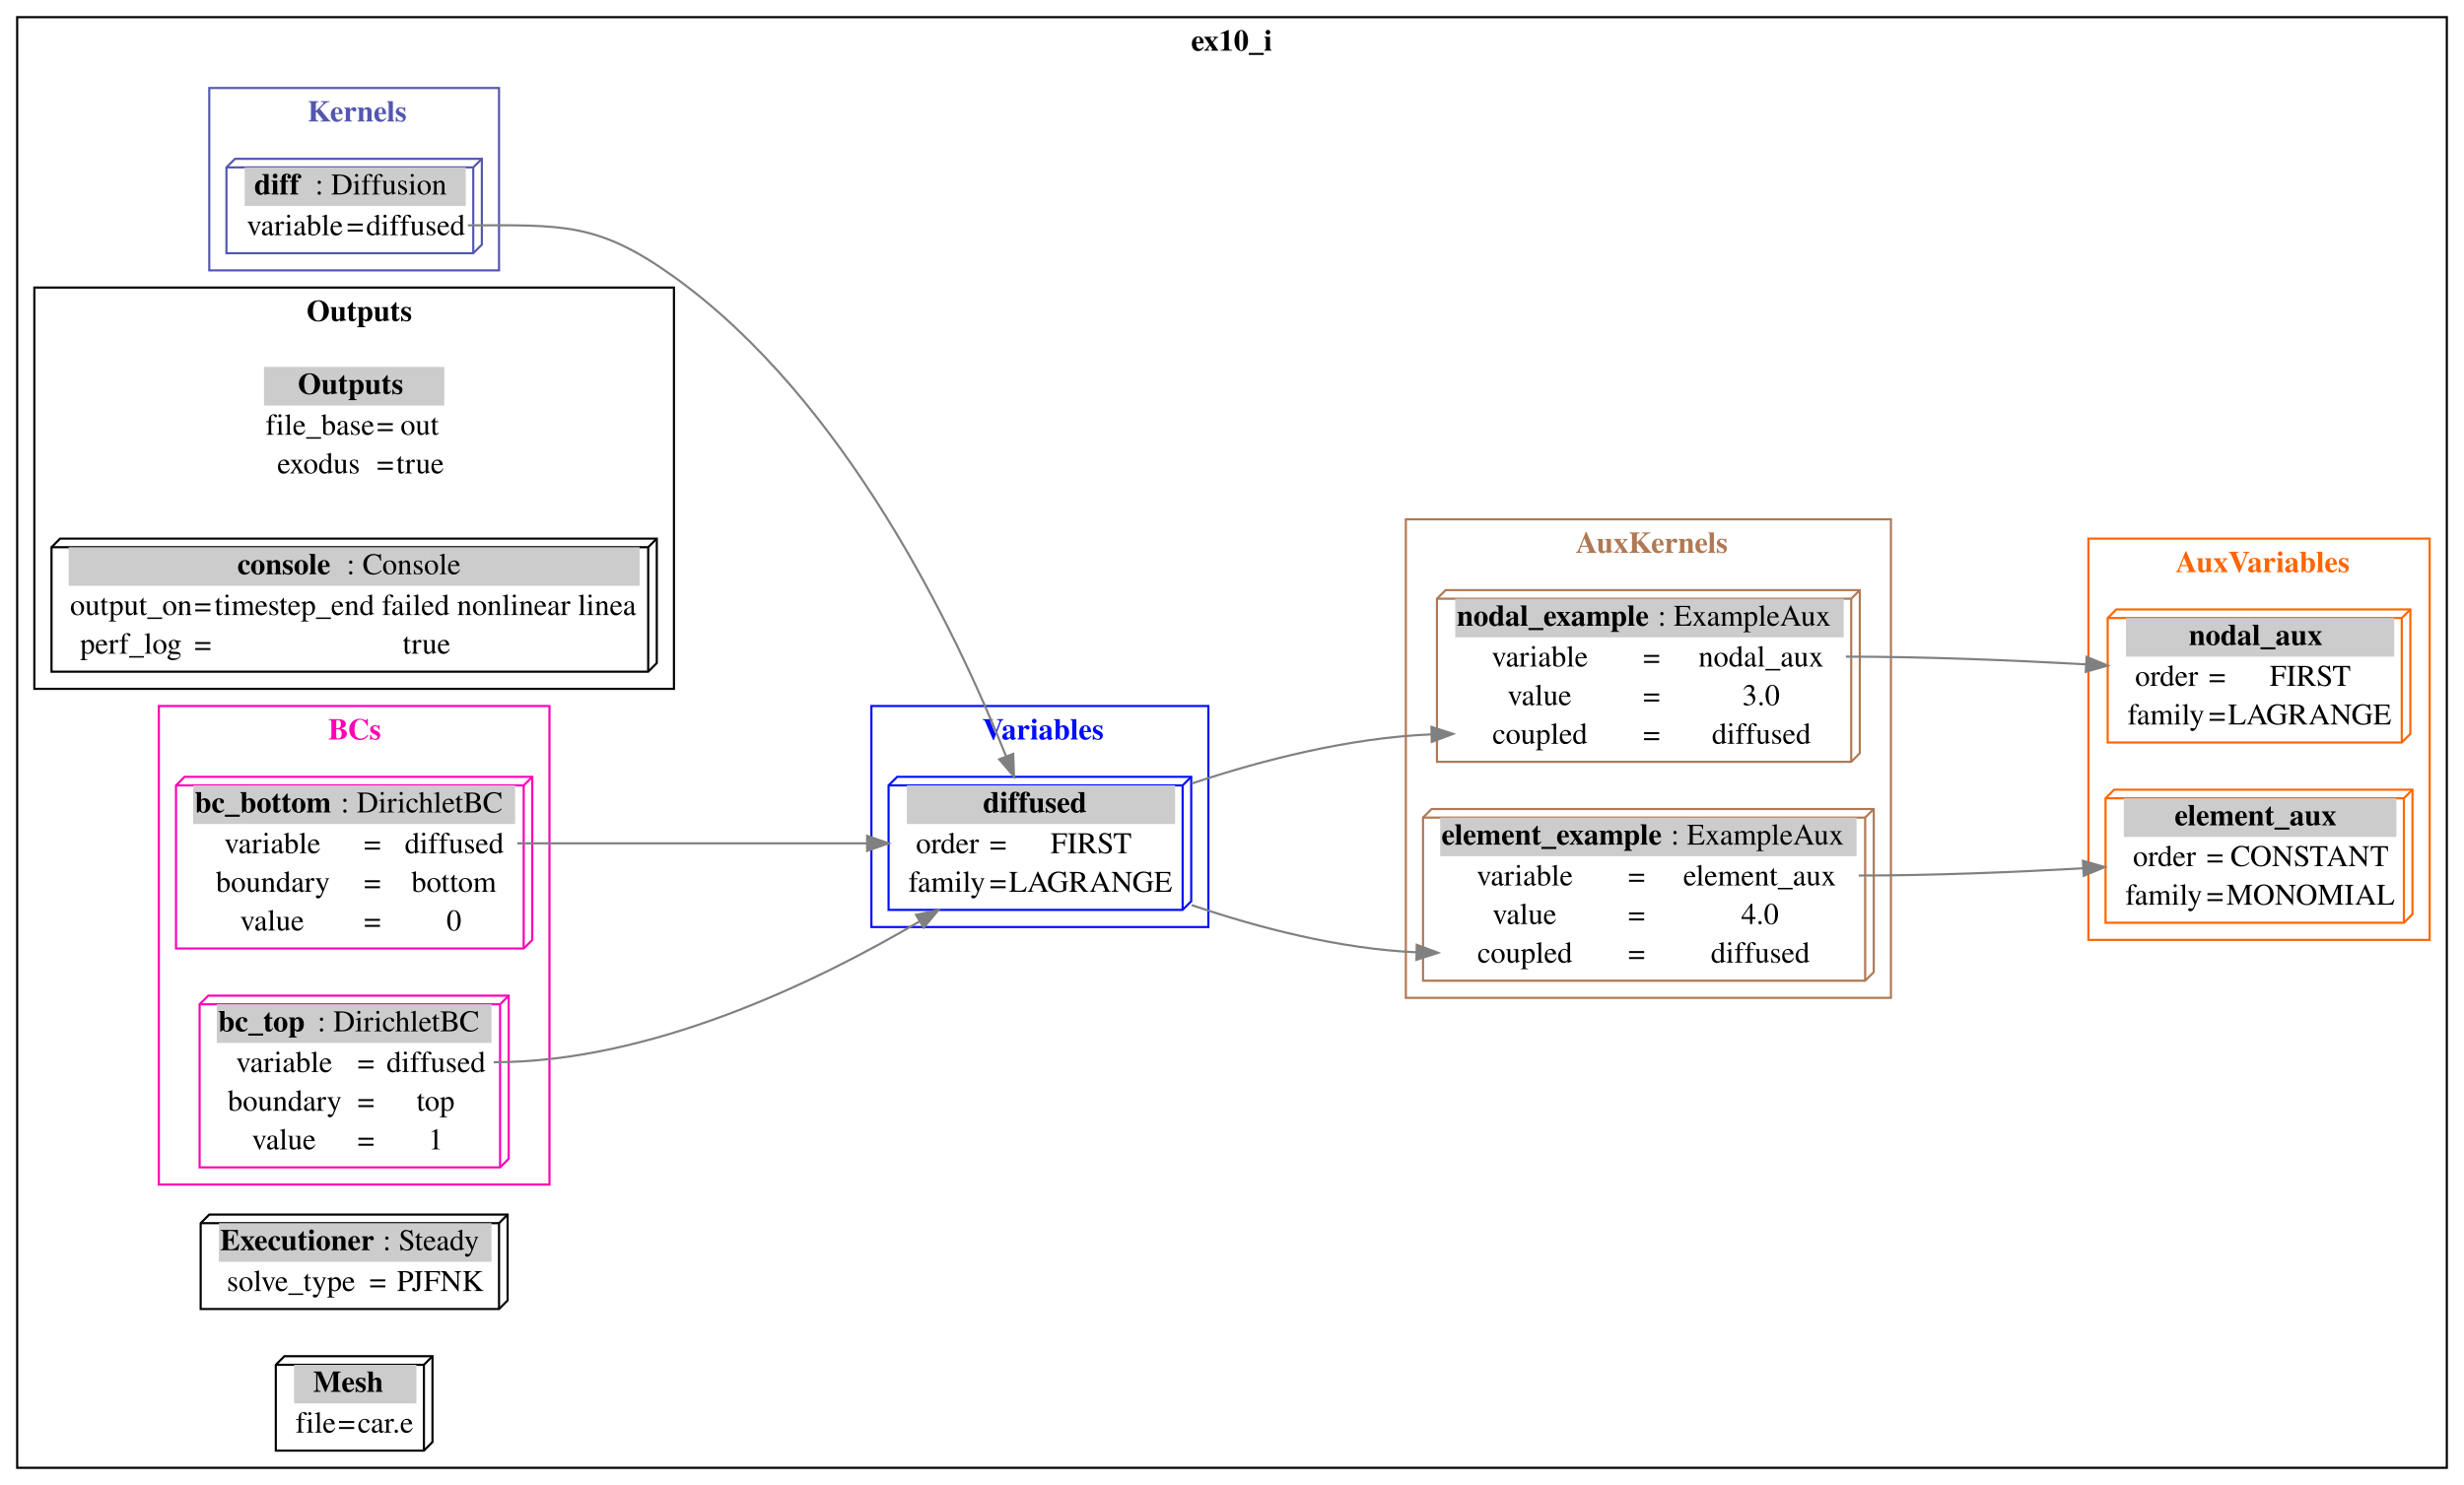
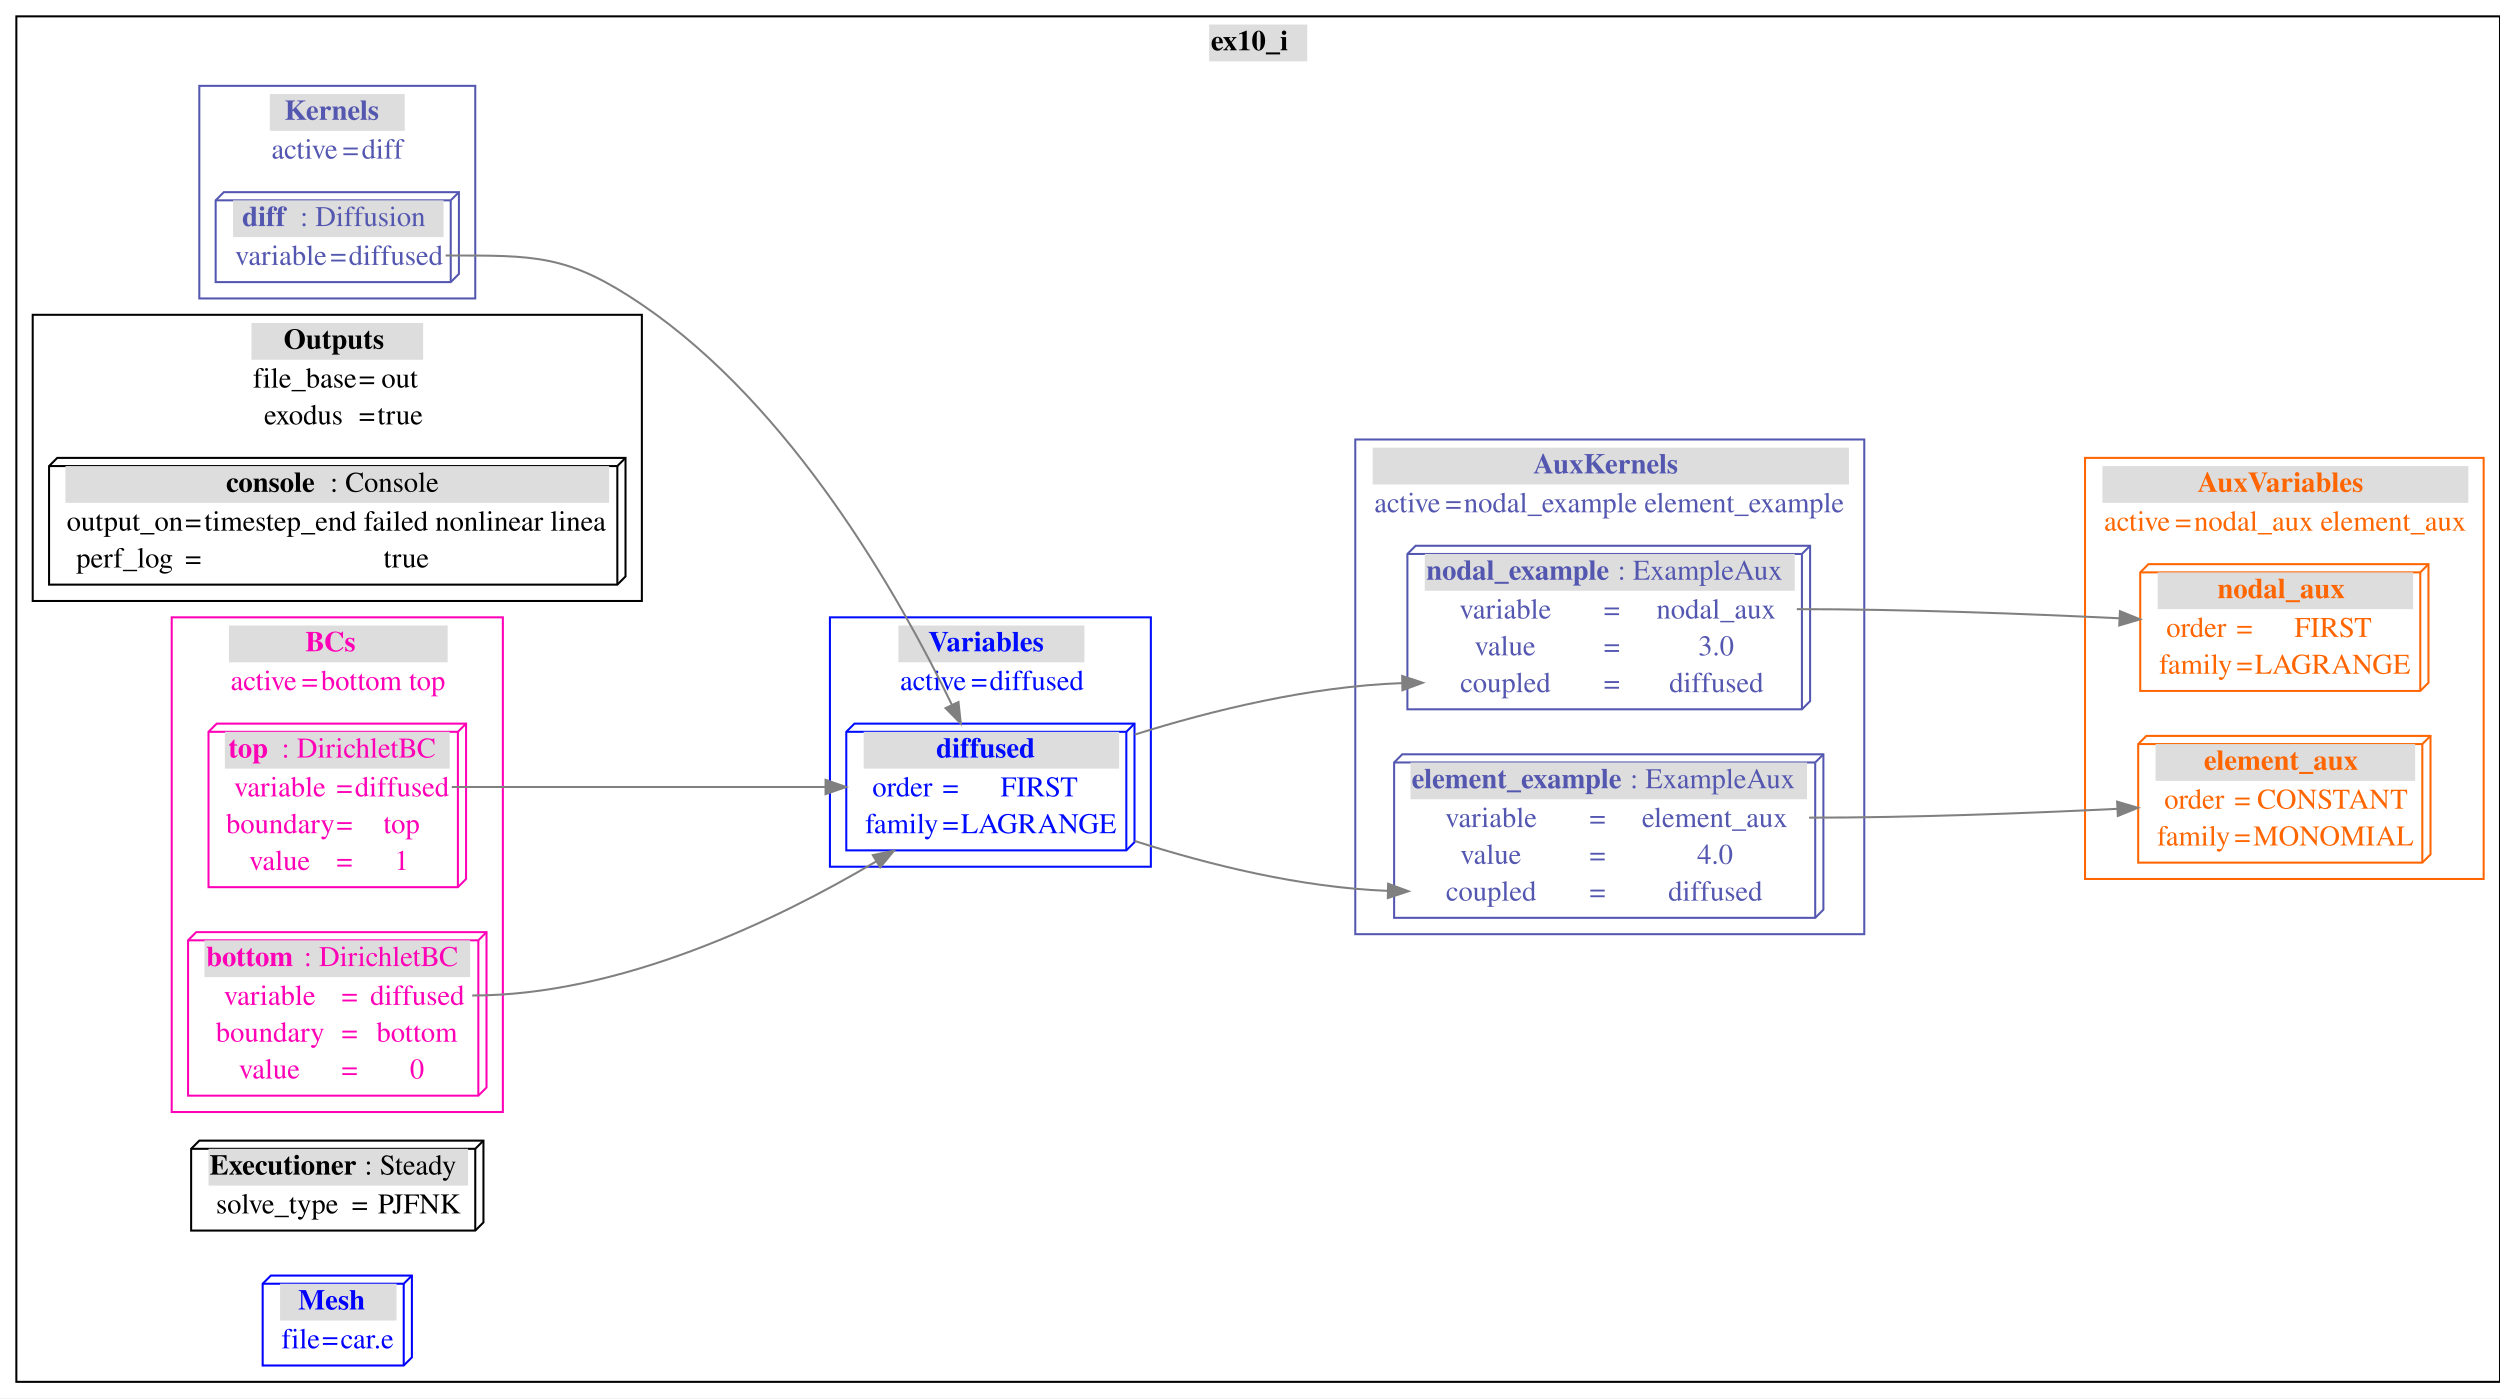
- <svg xmlns="http://www.w3.org/2000/svg" width="1148pt" height="692pt" viewBox="0.00 0.00 1148.00 692.00">
-   <g id="graph0" class="graph" transform="scale(1 1) rotate(0) translate(0 692)">
-     <polygon fill="white" stroke="none" points="0,-0 0,-692 1148,-692 1148,-0 0,-0" />
+ <svg xmlns="http://www.w3.org/2000/svg" width="1223pt" height="684pt" viewBox="0.00 0.00 1223.00 684.00">
+   <g id="graph0" class="graph" transform="scale(1 1) rotate(0) translate(0 684)">
+     <polygon fill="white" stroke="none" points="0,-0 0,-684 1223,-684 1223,-0 0,-0" />
    <g id="clust1" class="cluster">
-       <polygon fill="none" stroke="black" points="8,-8 8,-684 1140,-684 1140,-8 8,-8" />
-       <text text-anchor="start" x="554.947" y="-668.4" font-family="Times,serif" font-weight="bold" font-size="14.00">ex10_i</text>
+       <polygon fill="none" stroke="black" points="8,-8 8,-676 1223,-676 1223,-8 8,-8" />
+       <polygon fill="#dddddd" stroke="none" points="591.5,-654 591.5,-672 639.5,-672 639.5,-654 591.5,-654" />
+       <text text-anchor="start" x="592.367" y="-659.4" font-family="Times,serif" font-weight="bold" font-size="14.00">ex10_i </text>
    </g>
    <g id="clust2" class="cluster">
-       <polygon fill="none" stroke="#5457b0" points="97.5,-566 97.5,-651 232.5,-651 232.5,-566 97.5,-566" />
-       <text text-anchor="start" x="143.234" y="-635.4" font-family="Times,serif" font-weight="bold" font-size="14.00" fill="#5457b0">Kernels</text>
+       <polygon fill="none" stroke="#5457b0" points="97.5,-538 97.5,-642 232.5,-642 232.5,-538 97.5,-538" />
+       <polygon fill="#dddddd" stroke="none" points="132,-620 132,-638 198,-638 198,-620 132,-620" />
+       <text text-anchor="start" x="139.154" y="-625.4" font-family="Times,serif" font-weight="bold" font-size="14.00" fill="#5457b0">Kernels </text>
+       <text text-anchor="start" x="132.787" y="-606.4" font-family="Times,serif" font-size="14.00" fill="#5457b0">active</text>
+       <text text-anchor="start" x="167.553" y="-606.4" font-family="Times,serif" font-size="14.00" fill="#5457b0">=</text>
+       <text text-anchor="start" x="176.894" y="-606.4" font-family="Times,serif" font-size="14.00" fill="#5457b0">diff</text>
    </g>
    <g id="clust3" class="cluster">
-       <polygon fill="none" stroke="black" points="16,-371 16,-558 314,-558 314,-371 16,-371" />
-       <text text-anchor="start" x="142.834" y="-542.4" font-family="Times,serif" font-weight="bold" font-size="14.00">Outputs</text>
+       <polygon fill="none" stroke="black" points="16,-390 16,-530 314,-530 314,-390 16,-390" />
+       <polygon fill="#dddddd" stroke="none" points="123,-508 123,-526 207,-526 207,-508 123,-508" />
+       <text text-anchor="start" x="138.754" y="-513.4" font-family="Times,serif" font-weight="bold" font-size="14.00">Outputs </text>
+       <text text-anchor="start" x="123.735" y="-494.4" font-family="Times,serif" font-size="14.00">file_base</text>
+       <text text-anchor="start" x="175.553" y="-494.4" font-family="Times,serif" font-size="14.00">=</text>
+       <text text-anchor="start" x="186.555" y="-494.4" font-family="Times,serif" font-size="14.00">out</text>
+       <text text-anchor="start" x="129.17" y="-476.4" font-family="Times,serif" font-size="14.00">exodus</text>
+       <text text-anchor="start" x="175.553" y="-476.4" font-family="Times,serif" font-size="14.00">=</text>
+       <text text-anchor="start" x="184.617" y="-476.4" font-family="Times,serif" font-size="14.00">true</text>
    </g>
    <g id="clust4" class="cluster">
-       <polygon fill="none" stroke="#000cff" points="406,-260 406,-363 563,-363 563,-260 406,-260" />
-       <text text-anchor="start" x="457.682" y="-347.4" font-family="Times,serif" font-weight="bold" font-size="14.00" fill="#000cff">Variables</text>
+       <polygon fill="none" stroke="#000cff" points="406,-260 406,-382 563,-382 563,-260 406,-260" />
+       <polygon fill="#dddddd" stroke="none" points="439.5,-360 439.5,-378 530.5,-378 530.5,-360 439.5,-360" />
+       <text text-anchor="start" x="454.101" y="-365.4" font-family="Times,serif" font-weight="bold" font-size="14.00" fill="#000cff">Variables </text>
+       <text text-anchor="start" x="440.288" y="-346.4" font-family="Times,serif" font-size="14.00" fill="#000cff">active</text>
+       <text text-anchor="start" x="475.053" y="-346.4" font-family="Times,serif" font-size="14.00" fill="#000cff">=</text>
+       <text text-anchor="start" x="484.065" y="-346.4" font-family="Times,serif" font-size="14.00" fill="#000cff">diffused</text>
    </g>
    <g id="clust5" class="cluster">
-       <polygon fill="none" stroke="#b07854" points="655,-227 655,-450 881,-450 881,-227 655,-227" />
-       <text text-anchor="start" x="734.181" y="-434.4" font-family="Times,serif" font-weight="bold" font-size="14.00" fill="#b07854">AuxKernels</text>
+       <polygon fill="none" stroke="#5457b0" points="663,-227 663,-469 912,-469 912,-227 663,-227" />
+       <polygon fill="#dddddd" stroke="none" points="671.5,-447 671.5,-465 904.5,-465 904.5,-447 671.5,-447" />
+       <text text-anchor="start" x="750.101" y="-452.4" font-family="Times,serif" font-weight="bold" font-size="14.00" fill="#5457b0">AuxKernels </text>
+       <text text-anchor="start" x="672.288" y="-433.4" font-family="Times,serif" font-size="14.00" fill="#5457b0">active</text>
+       <text text-anchor="start" x="707.053" y="-433.4" font-family="Times,serif" font-size="14.00" fill="#5457b0">=</text>
+       <text text-anchor="start" x="716.115" y="-433.4" font-family="Times,serif" font-size="14.00" fill="#5457b0">nodal_example element_example</text>
    </g>
    <g id="clust6" class="cluster">
-       <polygon fill="none" stroke="#ff6500" points="973,-254 973,-441 1132,-441 1132,-254 973,-254" />
-       <text text-anchor="start" x="1013.63" y="-425.4" font-family="Times,serif" font-weight="bold" font-size="14.00" fill="#ff6500">AuxVariables</text>
+       <polygon fill="none" stroke="#ff6500" points="1020,-254 1020,-460 1215,-460 1215,-254 1020,-254" />
+       <polygon fill="#dddddd" stroke="none" points="1028.5,-438 1028.5,-456 1207.5,-456 1207.5,-438 1028.5,-438" />
+       <text text-anchor="start" x="1075.05" y="-443.4" font-family="Times,serif" font-weight="bold" font-size="14.00" fill="#ff6500">AuxVariables </text>
+       <text text-anchor="start" x="1029.29" y="-424.4" font-family="Times,serif" font-size="14.00" fill="#ff6500">active</text>
+       <text text-anchor="start" x="1064.05" y="-424.4" font-family="Times,serif" font-size="14.00" fill="#ff6500">=</text>
+       <text text-anchor="start" x="1073.33" y="-424.4" font-family="Times,serif" font-size="14.00" fill="#ff6500">nodal_aux element_aux</text>
    </g>
    <g id="clust7" class="cluster">
-       <polygon fill="none" stroke="#ff00b6" points="74,-140 74,-363 256,-363 256,-140 74,-140" />
-       <text text-anchor="start" x="152.941" y="-347.4" font-family="Times,serif" font-weight="bold" font-size="14.00" fill="#ff00b6">BCs</text>
+       <polygon fill="none" stroke="#ff00b6" points="84,-140 84,-382 246,-382 246,-140 84,-140" />
+       <polygon fill="#dddddd" stroke="none" points="112,-360 112,-378 219,-378 219,-360 112,-360" />
+       <text text-anchor="start" x="149.361" y="-365.4" font-family="Times,serif" font-weight="bold" font-size="14.00" fill="#ff00b6">BCs </text>
+       <text text-anchor="start" x="112.787" y="-346.4" font-family="Times,serif" font-size="14.00" fill="#ff00b6">active</text>
+       <text text-anchor="start" x="147.553" y="-346.4" font-family="Times,serif" font-size="14.00" fill="#ff00b6">=</text>
+       <text text-anchor="start" x="156.969" y="-346.4" font-family="Times,serif" font-size="14.00" fill="#ff00b6">bottom top</text>
    </g>
    <g id="node1" class="node">
      <polygon fill="none" stroke="black" points="236.5,-126 97.5,-126 93.5,-122 93.5,-82 232.5,-82 236.5,-86 236.5,-126" />
      <polyline fill="none" stroke="black" points="232.5,-122 93.5,-122 " />
      <polyline fill="none" stroke="black" points="232.5,-122 232.5,-82 " />
      <polyline fill="none" stroke="black" points="232.5,-122 236.5,-126 " />
-       <polygon fill="#cccccc" stroke="none" points="102,-104 102,-122 229,-122 229,-104 102,-104" />
+       <polygon fill="#dddddd" stroke="none" points="102,-104 102,-122 229,-122 229,-104 102,-104" />
      <text text-anchor="start" x="102.524" y="-109.4" font-family="Times,serif" font-weight="bold" font-size="14.00">Executioner </text>
      <text text-anchor="start" x="178.323" y="-109.4" font-family="Times,serif" font-size="14.00">: Steady</text>
      <text text-anchor="start" x="105.672" y="-90.4" font-family="Times,serif" font-size="14.00">solve_type</text>
      <text text-anchor="start" x="172.053" y="-90.4" font-family="Times,serif" font-size="14.00">=</text>
      <text text-anchor="start" x="184.888" y="-90.4" font-family="Times,serif" font-size="14.00">PJFNK</text>
    </g>
    <g id="node2" class="node">
-       <polygon fill="none" stroke="#5457b0" points="224.5,-618 109.5,-618 105.5,-614 105.5,-574 220.5,-574 224.5,-578 224.5,-618" />
-       <polyline fill="none" stroke="#5457b0" points="220.5,-614 105.5,-614 " />
-       <polyline fill="none" stroke="#5457b0" points="220.5,-614 220.5,-574 " />
-       <polyline fill="none" stroke="#5457b0" points="220.5,-614 224.5,-618 " />
-       <polygon fill="#cccccc" stroke="none" points="114,-596 114,-614 217,-614 217,-596 114,-596" />
-       <text text-anchor="start" x="118.461" y="-601.4" font-family="Times,serif" font-weight="bold" font-size="14.00">diff </text>
-       <text text-anchor="start" x="146.834" y="-601.4" font-family="Times,serif" font-size="14.00">: Diffusion</text>
-       <text text-anchor="start" x="114.957" y="-582.4" font-family="Times,serif" font-size="14.00">variable</text>
-       <text text-anchor="start" x="161.553" y="-582.4" font-family="Times,serif" font-size="14.00">=</text>
-       <text text-anchor="start" x="170.565" y="-582.4" font-family="Times,serif" font-size="14.00">diffused</text>
-     </g>
-     <g id="node5" class="node">
+       <polygon fill="none" stroke="#5457b0" points="224.5,-590 109.5,-590 105.5,-586 105.5,-546 220.5,-546 224.5,-550 224.5,-590" />
+       <polyline fill="none" stroke="#5457b0" points="220.5,-586 105.5,-586 " />
+       <polyline fill="none" stroke="#5457b0" points="220.5,-586 220.5,-546 " />
+       <polyline fill="none" stroke="#5457b0" points="220.5,-586 224.5,-590 " />
+       <polygon fill="#dddddd" stroke="none" points="114,-568 114,-586 217,-586 217,-568 114,-568" />
+       <text text-anchor="start" x="118.461" y="-573.4" font-family="Times,serif" font-weight="bold" font-size="14.00" fill="#5457b0">diff </text>
+       <text text-anchor="start" x="146.834" y="-573.4" font-family="Times,serif" font-size="14.00" fill="#5457b0">: Diffusion</text>
+       <text text-anchor="start" x="114.957" y="-554.4" font-family="Times,serif" font-size="14.00" fill="#5457b0">variable</text>
+       <text text-anchor="start" x="161.553" y="-554.4" font-family="Times,serif" font-size="14.00" fill="#5457b0">=</text>
+       <text text-anchor="start" x="170.565" y="-554.4" font-family="Times,serif" font-size="14.00" fill="#5457b0">diffused</text>
+     </g>
+     <g id="node4" class="node">
      <polygon fill="none" stroke="#000cff" points="555,-330 418,-330 414,-326 414,-268 551,-268 555,-272 555,-330" />
      <polyline fill="none" stroke="#000cff" points="551,-326 414,-326 " />
      <polyline fill="none" stroke="#000cff" points="551,-326 551,-268 " />
      <polyline fill="none" stroke="#000cff" points="551,-326 555,-330 " />
-       <polygon fill="#cccccc" stroke="none" points="422.5,-308 422.5,-326 547.5,-326 547.5,-308 422.5,-308" />
-       <text text-anchor="start" x="457.984" y="-313.4" font-family="Times,serif" font-weight="bold" font-size="14.00">diffused </text>
-       <text text-anchor="start" x="426.732" y="-294.4" font-family="Times,serif" font-size="14.00">order</text>
-       <text text-anchor="start" x="461.053" y="-294.4" font-family="Times,serif" font-size="14.00">=</text>
-       <text text-anchor="start" x="489.442" y="-294.4" font-family="Times,serif" font-size="14.00">FIRST</text>
-       <text text-anchor="start" x="423.226" y="-276.4" font-family="Times,serif" font-size="14.00">family</text>
-       <text text-anchor="start" x="461.053" y="-276.4" font-family="Times,serif" font-size="14.00">=</text>
-       <text text-anchor="start" x="470.013" y="-276.4" font-family="Times,serif" font-size="14.00">LAGRANGE</text>
+       <polygon fill="#dddddd" stroke="none" points="422.5,-308 422.5,-326 547.5,-326 547.5,-308 422.5,-308" />
+       <text text-anchor="start" x="457.984" y="-313.4" font-family="Times,serif" font-weight="bold" font-size="14.00" fill="#000cff">diffused </text>
+       <text text-anchor="start" x="426.732" y="-294.4" font-family="Times,serif" font-size="14.00" fill="#000cff">order</text>
+       <text text-anchor="start" x="461.053" y="-294.4" font-family="Times,serif" font-size="14.00" fill="#000cff">=</text>
+       <text text-anchor="start" x="489.442" y="-294.4" font-family="Times,serif" font-size="14.00" fill="#000cff">FIRST</text>
+       <text text-anchor="start" x="423.226" y="-276.4" font-family="Times,serif" font-size="14.00" fill="#000cff">family</text>
+       <text text-anchor="start" x="461.053" y="-276.4" font-family="Times,serif" font-size="14.00" fill="#000cff">=</text>
+       <text text-anchor="start" x="470.013" y="-276.4" font-family="Times,serif" font-size="14.00" fill="#000cff">LAGRANGE</text>
    </g>
    <g id="edge1" class="edge">
-       <path fill="none" stroke="#808080" d="M218,-587C261.98,-587 278.27,-588.643 314,-563 393.686,-505.809 445.137,-398.443 468.645,-339.793" />
-       <polygon fill="#808080" stroke="#808080" points="472.046,-340.709 472.445,-330.122 465.53,-338.15 472.046,-340.709" />
+       <path fill="none" stroke="#808080" d="M218,-559C261.98,-559 277.614,-559.704 314,-535 387.426,-485.147 439.985,-392.351 465.679,-339.183" />
+       <polygon fill="#808080" stroke="#808080" points="468.886,-340.587 470.015,-330.053 462.563,-337.584 468.886,-340.587" />
    </g>
    <g id="node3" class="node">
-       <polygon fill="#cccccc" stroke="none" points="123,-503 123,-521 207,-521 207,-503 123,-503" />
-       <text text-anchor="start" x="138.754" y="-508.4" font-family="Times,serif" font-weight="bold" font-size="14.00">Outputs </text>
-       <text text-anchor="start" x="123.735" y="-489.4" font-family="Times,serif" font-size="14.00">file_base</text>
-       <text text-anchor="start" x="175.553" y="-489.4" font-family="Times,serif" font-size="14.00">=</text>
-       <text text-anchor="start" x="186.555" y="-489.4" font-family="Times,serif" font-size="14.00">out</text>
-       <text text-anchor="start" x="129.17" y="-471.4" font-family="Times,serif" font-size="14.00">exodus</text>
-       <text text-anchor="start" x="175.553" y="-471.4" font-family="Times,serif" font-size="14.00">=</text>
-       <text text-anchor="start" x="184.617" y="-471.4" font-family="Times,serif" font-size="14.00">true</text>
-     </g>
-     <g id="node4" class="node">
-       <polygon fill="none" stroke="black" points="306,-441 28,-441 24,-437 24,-379 302,-379 306,-383 306,-441" />
-       <polyline fill="none" stroke="black" points="302,-437 24,-437 " />
-       <polyline fill="none" stroke="black" points="302,-437 302,-379 " />
-       <polyline fill="none" stroke="black" points="302,-437 306,-441 " />
-       <polygon fill="#cccccc" stroke="none" points="32,-419 32,-437 298,-437 298,-419 32,-419" />
-       <text text-anchor="start" x="110.569" y="-424.4" font-family="Times,serif" font-weight="bold" font-size="14.00">console </text>
-       <text text-anchor="start" x="161.494" y="-424.4" font-family="Times,serif" font-size="14.00">: Console</text>
-       <text text-anchor="start" x="32.609" y="-405.4" font-family="Times,serif" font-size="14.00">output_on</text>
-       <text text-anchor="start" x="90.553" y="-405.4" font-family="Times,serif" font-size="14.00">=</text>
-       <text text-anchor="start" x="99.948" y="-405.4" font-family="Times,serif" font-size="14.00">timestep_end failed nonlinear linea</text>
-       <text text-anchor="start" x="37.287" y="-387.4" font-family="Times,serif" font-size="14.00">perf_log</text>
-       <text text-anchor="start" x="90.553" y="-387.4" font-family="Times,serif" font-size="14.00">=</text>
-       <text text-anchor="start" x="187.617" y="-387.4" font-family="Times,serif" font-size="14.00">true</text>
+       <polygon fill="none" stroke="black" points="306,-460 28,-460 24,-456 24,-398 302,-398 306,-402 306,-460" />
+       <polyline fill="none" stroke="black" points="302,-456 24,-456 " />
+       <polyline fill="none" stroke="black" points="302,-456 302,-398 " />
+       <polyline fill="none" stroke="black" points="302,-456 306,-460 " />
+       <polygon fill="#dddddd" stroke="none" points="32,-438 32,-456 298,-456 298,-438 32,-438" />
+       <text text-anchor="start" x="110.569" y="-443.4" font-family="Times,serif" font-weight="bold" font-size="14.00">console </text>
+       <text text-anchor="start" x="161.494" y="-443.4" font-family="Times,serif" font-size="14.00">: Console</text>
+       <text text-anchor="start" x="32.609" y="-424.4" font-family="Times,serif" font-size="14.00">output_on</text>
+       <text text-anchor="start" x="90.553" y="-424.4" font-family="Times,serif" font-size="14.00">=</text>
+       <text text-anchor="start" x="99.948" y="-424.4" font-family="Times,serif" font-size="14.00">timestep_end failed nonlinear linea</text>
+       <text text-anchor="start" x="37.287" y="-406.4" font-family="Times,serif" font-size="14.00">perf_log</text>
+       <text text-anchor="start" x="90.553" y="-406.4" font-family="Times,serif" font-size="14.00">=</text>
+       <text text-anchor="start" x="187.617" y="-406.4" font-family="Times,serif" font-size="14.00">true</text>
+     </g>
+     <g id="node5" class="node">
+       <polygon fill="none" stroke="#5457b0" points="885.5,-417 692.5,-417 688.5,-413 688.5,-337 881.5,-337 885.5,-341 885.5,-417" />
+       <polyline fill="none" stroke="#5457b0" points="881.5,-413 688.5,-413 " />
+       <polyline fill="none" stroke="#5457b0" points="881.5,-413 881.5,-337 " />
+       <polyline fill="none" stroke="#5457b0" points="881.5,-413 885.5,-417 " />
+       <polygon fill="#dddddd" stroke="none" points="697,-395 697,-413 878,-413 878,-395 697,-395" />
+       <text text-anchor="start" x="697.694" y="-400.4" font-family="Times,serif" font-weight="bold" font-size="14.00" fill="#5457b0">nodal_example </text>
+       <text text-anchor="start" x="791.385" y="-400.4" font-family="Times,serif" font-size="14.00" fill="#5457b0">: ExampleAux</text>
+       <text text-anchor="start" x="713.957" y="-381.4" font-family="Times,serif" font-size="14.00" fill="#5457b0">variable</text>
+       <text text-anchor="start" x="784.553" y="-381.4" font-family="Times,serif" font-size="14.00" fill="#5457b0">=</text>
+       <text text-anchor="start" x="810.34" y="-381.4" font-family="Times,serif" font-size="14.00" fill="#5457b0">nodal_aux</text>
+       <text text-anchor="start" x="721.34" y="-363.4" font-family="Times,serif" font-size="14.00" fill="#5457b0">value</text>
+       <text text-anchor="start" x="784.553" y="-363.4" font-family="Times,serif" font-size="14.00" fill="#5457b0">=</text>
+       <text text-anchor="start" x="830.75" y="-363.4" font-family="Times,serif" font-size="14.00" fill="#5457b0">3.0</text>
+       <text text-anchor="start" x="714.34" y="-345.4" font-family="Times,serif" font-size="14.00" fill="#5457b0">coupled</text>
+       <text text-anchor="start" x="784.553" y="-345.4" font-family="Times,serif" font-size="14.00" fill="#5457b0">=</text>
+       <text text-anchor="start" x="816.564" y="-345.4" font-family="Times,serif" font-size="14.00" fill="#5457b0">diffused</text>
+     </g>
+     <g id="edge3" class="edge">
+       <path fill="none" stroke="#808080" d="M555.128,-324.649C592.805,-336.456 640.747,-348.221 685.827,-349.817" />
+       <polygon fill="#808080" stroke="#808080" points="685.939,-353.319 696,-350 686.065,-346.32 685.939,-353.319" />
    </g>
    <g id="node6" class="node">
-       <polygon fill="none" stroke="#b07854" points="866.5,-417 673.5,-417 669.5,-413 669.5,-337 862.5,-337 866.5,-341 866.5,-417" />
-       <polyline fill="none" stroke="#b07854" points="862.5,-413 669.5,-413 " />
-       <polyline fill="none" stroke="#b07854" points="862.5,-413 862.5,-337 " />
-       <polyline fill="none" stroke="#b07854" points="862.5,-413 866.5,-417 " />
-       <polygon fill="#cccccc" stroke="none" points="678,-395 678,-413 859,-413 859,-395 678,-395" />
-       <text text-anchor="start" x="678.694" y="-400.4" font-family="Times,serif" font-weight="bold" font-size="14.00">nodal_example </text>
-       <text text-anchor="start" x="772.385" y="-400.4" font-family="Times,serif" font-size="14.00">: ExampleAux</text>
-       <text text-anchor="start" x="694.957" y="-381.4" font-family="Times,serif" font-size="14.00">variable</text>
-       <text text-anchor="start" x="765.553" y="-381.4" font-family="Times,serif" font-size="14.00">=</text>
-       <text text-anchor="start" x="791.34" y="-381.4" font-family="Times,serif" font-size="14.00">nodal_aux</text>
-       <text text-anchor="start" x="702.34" y="-363.4" font-family="Times,serif" font-size="14.00">value</text>
-       <text text-anchor="start" x="765.553" y="-363.4" font-family="Times,serif" font-size="14.00">=</text>
-       <text text-anchor="start" x="811.75" y="-363.4" font-family="Times,serif" font-size="14.00">3.0</text>
-       <text text-anchor="start" x="695.34" y="-345.4" font-family="Times,serif" font-size="14.00">coupled</text>
-       <text text-anchor="start" x="765.553" y="-345.4" font-family="Times,serif" font-size="14.00">=</text>
-       <text text-anchor="start" x="797.564" y="-345.4" font-family="Times,serif" font-size="14.00">diffused</text>
-     </g>
-     <g id="edge3" class="edge">
-       <path fill="none" stroke="#808080" d="M555.259,-326.888C588.119,-337.817 628.447,-348.157 666.778,-349.78" />
-       <polygon fill="#808080" stroke="#808080" points="666.927,-353.283 677,-350 667.078,-346.285 666.927,-353.283" />
+       <polygon fill="none" stroke="#5457b0" points="892,-315 686,-315 682,-311 682,-235 888,-235 892,-239 892,-315" />
+       <polyline fill="none" stroke="#5457b0" points="888,-311 682,-311 " />
+       <polyline fill="none" stroke="#5457b0" points="888,-311 888,-235 " />
+       <polyline fill="none" stroke="#5457b0" points="888,-311 892,-315 " />
+       <polygon fill="#dddddd" stroke="none" points="690,-293 690,-311 884,-311 884,-293 690,-293" />
+       <text text-anchor="start" x="690.589" y="-298.4" font-family="Times,serif" font-weight="bold" font-size="14.00" fill="#5457b0">element_example </text>
+       <text text-anchor="start" x="797.49" y="-298.4" font-family="Times,serif" font-size="14.00" fill="#5457b0">: ExampleAux</text>
+       <text text-anchor="start" x="706.957" y="-279.4" font-family="Times,serif" font-size="14.00" fill="#5457b0">variable</text>
+       <text text-anchor="start" x="777.553" y="-279.4" font-family="Times,serif" font-size="14.00" fill="#5457b0">=</text>
+       <text text-anchor="start" x="803.235" y="-279.4" font-family="Times,serif" font-size="14.00" fill="#5457b0">element_aux</text>
+       <text text-anchor="start" x="714.34" y="-261.4" font-family="Times,serif" font-size="14.00" fill="#5457b0">value</text>
+       <text text-anchor="start" x="777.553" y="-261.4" font-family="Times,serif" font-size="14.00" fill="#5457b0">=</text>
+       <text text-anchor="start" x="830.25" y="-261.4" font-family="Times,serif" font-size="14.00" fill="#5457b0">4.0</text>
+       <text text-anchor="start" x="707.34" y="-243.4" font-family="Times,serif" font-size="14.00" fill="#5457b0">coupled</text>
+       <text text-anchor="start" x="777.553" y="-243.4" font-family="Times,serif" font-size="14.00" fill="#5457b0">=</text>
+       <text text-anchor="start" x="816.064" y="-243.4" font-family="Times,serif" font-size="14.00" fill="#5457b0">diffused</text>
+     </g>
+     <g id="edge5" class="edge">
+       <path fill="none" stroke="#808080" d="M555.061,-272.604C591.005,-261.083 636.171,-249.806 678.802,-248.196" />
+       <polygon fill="#808080" stroke="#808080" points="679.069,-251.692 689,-248 678.935,-244.693 679.069,-251.692" />
+     </g>
+     <g id="node9" class="node">
+       <polygon fill="none" stroke="#ff6500" points="1188,-408 1051,-408 1047,-404 1047,-346 1184,-346 1188,-350 1188,-408" />
+       <polyline fill="none" stroke="#ff6500" points="1184,-404 1047,-404 " />
+       <polyline fill="none" stroke="#ff6500" points="1184,-404 1184,-346 " />
+       <polyline fill="none" stroke="#ff6500" points="1184,-404 1188,-408 " />
+       <polygon fill="#dddddd" stroke="none" points="1055.5,-386 1055.5,-404 1180.5,-404 1180.5,-386 1055.5,-386" />
+       <text text-anchor="start" x="1084.76" y="-391.4" font-family="Times,serif" font-weight="bold" font-size="14.00" fill="#ff6500">nodal_aux </text>
+       <text text-anchor="start" x="1059.73" y="-372.4" font-family="Times,serif" font-size="14.00" fill="#ff6500">order</text>
+       <text text-anchor="start" x="1094.05" y="-372.4" font-family="Times,serif" font-size="14.00" fill="#ff6500">=</text>
+       <text text-anchor="start" x="1122.44" y="-372.4" font-family="Times,serif" font-size="14.00" fill="#ff6500">FIRST</text>
+       <text text-anchor="start" x="1056.23" y="-354.4" font-family="Times,serif" font-size="14.00" fill="#ff6500">family</text>
+       <text text-anchor="start" x="1094.05" y="-354.4" font-family="Times,serif" font-size="14.00" fill="#ff6500">=</text>
+       <text text-anchor="start" x="1103.01" y="-354.4" font-family="Times,serif" font-size="14.00" fill="#ff6500">LAGRANGE</text>
+     </g>
+     <g id="edge2" class="edge">
+       <path fill="none" stroke="#808080" d="M879,-386C931.555,-386 990.604,-383.772 1036.68,-381.533" />
+       <polygon fill="#808080" stroke="#808080" points="1037.08,-385.018 1046.9,-381.026 1036.74,-378.026 1037.08,-385.018" />
+     </g>
+     <g id="node8" class="node">
+       <polygon fill="none" stroke="#ff6500" points="1189,-324 1050,-324 1046,-320 1046,-262 1185,-262 1189,-266 1189,-324" />
+       <polyline fill="none" stroke="#ff6500" points="1185,-320 1046,-320 " />
+       <polyline fill="none" stroke="#ff6500" points="1185,-320 1185,-262 " />
+       <polyline fill="none" stroke="#ff6500" points="1185,-320 1189,-324 " />
+       <polygon fill="#dddddd" stroke="none" points="1054.5,-302 1054.5,-320 1181.5,-320 1181.5,-302 1054.5,-302" />
+       <text text-anchor="start" x="1078.15" y="-307.4" font-family="Times,serif" font-weight="bold" font-size="14.00" fill="#ff6500">element_aux </text>
+       <text text-anchor="start" x="1058.73" y="-288.4" font-family="Times,serif" font-size="14.00" fill="#ff6500">order</text>
+       <text text-anchor="start" x="1093.05" y="-288.4" font-family="Times,serif" font-size="14.00" fill="#ff6500">=</text>
+       <text text-anchor="start" x="1104.17" y="-288.4" font-family="Times,serif" font-size="14.00" fill="#ff6500">CONSTANT</text>
+       <text text-anchor="start" x="1055.23" y="-270.4" font-family="Times,serif" font-size="14.00" fill="#ff6500">family</text>
+       <text text-anchor="start" x="1093.05" y="-270.4" font-family="Times,serif" font-size="14.00" fill="#ff6500">=</text>
+       <text text-anchor="start" x="1102.24" y="-270.4" font-family="Times,serif" font-size="14.00" fill="#ff6500">MONOMIAL</text>
+     </g>
+     <g id="edge4" class="edge">
+       <path fill="none" stroke="#808080" d="M885,-284C935.095,-284 991.242,-286.13 1035.69,-288.318" />
+       <polygon fill="#808080" stroke="#808080" points="1035.7,-291.823 1045.86,-288.829 1036.05,-284.831 1035.7,-291.823" />
    </g>
    <g id="node7" class="node">
-       <polygon fill="none" stroke="#b07854" points="873,-315 667,-315 663,-311 663,-235 869,-235 873,-239 873,-315" />
-       <polyline fill="none" stroke="#b07854" points="869,-311 663,-311 " />
-       <polyline fill="none" stroke="#b07854" points="869,-311 869,-235 " />
-       <polyline fill="none" stroke="#b07854" points="869,-311 873,-315 " />
-       <polygon fill="#cccccc" stroke="none" points="671,-293 671,-311 865,-311 865,-293 671,-293" />
-       <text text-anchor="start" x="671.589" y="-298.4" font-family="Times,serif" font-weight="bold" font-size="14.00">element_example </text>
-       <text text-anchor="start" x="778.49" y="-298.4" font-family="Times,serif" font-size="14.00">: ExampleAux</text>
-       <text text-anchor="start" x="687.957" y="-279.4" font-family="Times,serif" font-size="14.00">variable</text>
-       <text text-anchor="start" x="758.553" y="-279.4" font-family="Times,serif" font-size="14.00">=</text>
-       <text text-anchor="start" x="784.235" y="-279.4" font-family="Times,serif" font-size="14.00">element_aux</text>
-       <text text-anchor="start" x="695.34" y="-261.4" font-family="Times,serif" font-size="14.00">value</text>
-       <text text-anchor="start" x="758.553" y="-261.4" font-family="Times,serif" font-size="14.00">=</text>
-       <text text-anchor="start" x="811.25" y="-261.4" font-family="Times,serif" font-size="14.00">4.0</text>
-       <text text-anchor="start" x="688.34" y="-243.4" font-family="Times,serif" font-size="14.00">coupled</text>
-       <text text-anchor="start" x="758.553" y="-243.4" font-family="Times,serif" font-size="14.00">=</text>
-       <text text-anchor="start" x="797.064" y="-243.4" font-family="Times,serif" font-size="14.00">diffused</text>
-     </g>
-     <g id="edge5" class="edge">
-       <path fill="none" stroke="#808080" d="M555.223,-270.221C586.315,-259.647 623.978,-249.838 659.916,-248.23" />
-       <polygon fill="#808080" stroke="#808080" points="660.082,-251.727 670,-248 659.923,-244.729 660.082,-251.727" />
+       <polygon fill="none" stroke="#0000ff" points="201.5,-60 132.5,-60 128.5,-56 128.5,-16 197.5,-16 201.5,-20 201.5,-60" />
+       <polyline fill="none" stroke="#0000ff" points="197.5,-56 128.5,-56 " />
+       <polyline fill="none" stroke="#0000ff" points="197.5,-56 197.5,-16 " />
+       <polyline fill="none" stroke="#0000ff" points="197.5,-56 201.5,-60 " />
+       <polygon fill="#dddddd" stroke="none" points="137,-38 137,-56 194,-56 194,-38 137,-38" />
+       <text text-anchor="start" x="145.868" y="-43.4" font-family="Times,serif" font-weight="bold" font-size="14.00" fill="#0000ff">Mesh </text>
+       <text text-anchor="start" x="137.672" y="-24.4" font-family="Times,serif" font-size="14.00" fill="#0000ff">file</text>
+       <text text-anchor="start" x="157.553" y="-24.4" font-family="Times,serif" font-size="14.00" fill="#0000ff">=</text>
+       <text text-anchor="start" x="166.598" y="-24.4" font-family="Times,serif" font-size="14.00" fill="#0000ff">car.e</text>
    </g>
    <g id="node10" class="node">
-       <polygon fill="none" stroke="#ff6500" points="1123,-408 986,-408 982,-404 982,-346 1119,-346 1123,-350 1123,-408" />
-       <polyline fill="none" stroke="#ff6500" points="1119,-404 982,-404 " />
-       <polyline fill="none" stroke="#ff6500" points="1119,-404 1119,-346 " />
-       <polyline fill="none" stroke="#ff6500" points="1119,-404 1123,-408 " />
-       <polygon fill="#cccccc" stroke="none" points="990.5,-386 990.5,-404 1115.5,-404 1115.5,-386 990.5,-386" />
-       <text text-anchor="start" x="1019.76" y="-391.4" font-family="Times,serif" font-weight="bold" font-size="14.00">nodal_aux </text>
-       <text text-anchor="start" x="994.732" y="-372.4" font-family="Times,serif" font-size="14.00">order</text>
-       <text text-anchor="start" x="1029.05" y="-372.4" font-family="Times,serif" font-size="14.00">=</text>
-       <text text-anchor="start" x="1057.44" y="-372.4" font-family="Times,serif" font-size="14.00">FIRST</text>
-       <text text-anchor="start" x="991.226" y="-354.4" font-family="Times,serif" font-size="14.00">family</text>
-       <text text-anchor="start" x="1029.05" y="-354.4" font-family="Times,serif" font-size="14.00">=</text>
-       <text text-anchor="start" x="1038.01" y="-354.4" font-family="Times,serif" font-size="14.00">LAGRANGE</text>
-     </g>
-     <g id="edge2" class="edge">
-       <path fill="none" stroke="#808080" d="M860,-386C896.806,-386 937.547,-384.321 971.956,-382.413" />
-       <polygon fill="#808080" stroke="#808080" points="972.166,-385.907 981.951,-381.842 971.768,-378.918 972.166,-385.907" />
-     </g>
-     <g id="node9" class="node">
-       <polygon fill="none" stroke="#ff6500" points="1124,-324 985,-324 981,-320 981,-262 1120,-262 1124,-266 1124,-324" />
-       <polyline fill="none" stroke="#ff6500" points="1120,-320 981,-320 " />
-       <polyline fill="none" stroke="#ff6500" points="1120,-320 1120,-262 " />
-       <polyline fill="none" stroke="#ff6500" points="1120,-320 1124,-324 " />
-       <polygon fill="#cccccc" stroke="none" points="989.5,-302 989.5,-320 1116.5,-320 1116.5,-302 989.5,-302" />
-       <text text-anchor="start" x="1013.15" y="-307.4" font-family="Times,serif" font-weight="bold" font-size="14.00">element_aux </text>
-       <text text-anchor="start" x="993.732" y="-288.4" font-family="Times,serif" font-size="14.00">order</text>
-       <text text-anchor="start" x="1028.05" y="-288.4" font-family="Times,serif" font-size="14.00">=</text>
-       <text text-anchor="start" x="1039.17" y="-288.4" font-family="Times,serif" font-size="14.00">CONSTANT</text>
-       <text text-anchor="start" x="990.226" y="-270.4" font-family="Times,serif" font-size="14.00">family</text>
-       <text text-anchor="start" x="1028.05" y="-270.4" font-family="Times,serif" font-size="14.00">=</text>
-       <text text-anchor="start" x="1037.24" y="-270.4" font-family="Times,serif" font-size="14.00">MONOMIAL</text>
-     </g>
-     <g id="edge4" class="edge">
-       <path fill="none" stroke="#808080" d="M866,-284C900.185,-284 937.873,-285.544 970.298,-287.353" />
-       <polygon fill="#808080" stroke="#808080" points="970.445,-290.867 980.63,-287.948 970.848,-283.878 970.445,-290.867" />
-     </g>
-     <g id="node8" class="node">
-       <polygon fill="none" stroke="black" points="201.5,-60 132.5,-60 128.5,-56 128.5,-16 197.5,-16 201.5,-20 201.5,-60" />
-       <polyline fill="none" stroke="black" points="197.5,-56 128.5,-56 " />
-       <polyline fill="none" stroke="black" points="197.5,-56 197.5,-16 " />
-       <polyline fill="none" stroke="black" points="197.5,-56 201.5,-60 " />
-       <polygon fill="#cccccc" stroke="none" points="137,-38 137,-56 194,-56 194,-38 137,-38" />
-       <text text-anchor="start" x="145.868" y="-43.4" font-family="Times,serif" font-weight="bold" font-size="14.00">Mesh </text>
-       <text text-anchor="start" x="137.672" y="-24.4" font-family="Times,serif" font-size="14.00">file</text>
-       <text text-anchor="start" x="157.553" y="-24.4" font-family="Times,serif" font-size="14.00">=</text>
-       <text text-anchor="start" x="166.598" y="-24.4" font-family="Times,serif" font-size="14.00">car.e</text>
+       <polygon fill="none" stroke="#ff00b6" points="228,-330 106,-330 102,-326 102,-250 224,-250 228,-254 228,-330" />
+       <polyline fill="none" stroke="#ff00b6" points="224,-326 102,-326 " />
+       <polyline fill="none" stroke="#ff00b6" points="224,-326 224,-250 " />
+       <polyline fill="none" stroke="#ff00b6" points="224,-326 228,-330 " />
+       <polygon fill="#dddddd" stroke="none" points="110,-308 110,-326 220,-326 220,-308 110,-308" />
+       <text text-anchor="start" x="111.733" y="-313.4" font-family="Times,serif" font-weight="bold" font-size="14.00" fill="#ff00b6">top </text>
+       <text text-anchor="start" x="137.784" y="-313.4" font-family="Times,serif" font-size="14.00" fill="#ff00b6">: DirichletBC</text>
+       <text text-anchor="start" x="114.457" y="-294.4" font-family="Times,serif" font-size="14.00" fill="#ff00b6">variable</text>
+       <text text-anchor="start" x="164.553" y="-294.4" font-family="Times,serif" font-size="14.00" fill="#ff00b6">=</text>
+       <text text-anchor="start" x="173.565" y="-294.4" font-family="Times,serif" font-size="14.00" fill="#ff00b6">diffused</text>
+       <text text-anchor="start" x="110.562" y="-276.4" font-family="Times,serif" font-size="14.00" fill="#ff00b6">boundary</text>
+       <text text-anchor="start" x="164.553" y="-276.4" font-family="Times,serif" font-size="14.00" fill="#ff00b6">=</text>
+       <text text-anchor="start" x="187.555" y="-276.4" font-family="Times,serif" font-size="14.00" fill="#ff00b6">top</text>
+       <text text-anchor="start" x="121.84" y="-258.4" font-family="Times,serif" font-size="14.00" fill="#ff00b6">value</text>
+       <text text-anchor="start" x="164.553" y="-258.4" font-family="Times,serif" font-size="14.00" fill="#ff00b6">=</text>
+       <text text-anchor="start" x="193" y="-258.4" font-family="Times,serif" font-size="14.00" fill="#ff00b6">1</text>
+     </g>
+     <g id="edge6" class="edge">
+       <path fill="none" stroke="#808080" d="M221,-299C282.31,-299 351.674,-299 403.696,-299" />
+       <polygon fill="#808080" stroke="#808080" points="403.862,-302.5 413.862,-299 403.862,-295.5 403.862,-302.5" />
    </g>
    <g id="node11" class="node">
-       <polygon fill="none" stroke="#ff00b6" points="248,-330 86,-330 82,-326 82,-250 244,-250 248,-254 248,-330" />
-       <polyline fill="none" stroke="#ff00b6" points="244,-326 82,-326 " />
-       <polyline fill="none" stroke="#ff00b6" points="244,-326 244,-250 " />
-       <polyline fill="none" stroke="#ff00b6" points="244,-326 248,-330 " />
-       <polygon fill="#cccccc" stroke="none" points="90,-308 90,-326 240,-326 240,-308 90,-308" />
-       <text text-anchor="start" x="90.735" y="-313.4" font-family="Times,serif" font-weight="bold" font-size="14.00">bc_bottom </text>
-       <text text-anchor="start" x="158.782" y="-313.4" font-family="Times,serif" font-size="14.00">: DirichletBC</text>
-       <text text-anchor="start" x="104.457" y="-294.4" font-family="Times,serif" font-size="14.00">variable</text>
-       <text text-anchor="start" x="169.553" y="-294.4" font-family="Times,serif" font-size="14.00">=</text>
-       <text text-anchor="start" x="188.565" y="-294.4" font-family="Times,serif" font-size="14.00">diffused</text>
-       <text text-anchor="start" x="100.562" y="-276.4" font-family="Times,serif" font-size="14.00">boundary</text>
-       <text text-anchor="start" x="169.553" y="-276.4" font-family="Times,serif" font-size="14.00">=</text>
-       <text text-anchor="start" x="191.664" y="-276.4" font-family="Times,serif" font-size="14.00">bottom</text>
-       <text text-anchor="start" x="111.84" y="-258.4" font-family="Times,serif" font-size="14.00">value</text>
-       <text text-anchor="start" x="169.553" y="-258.4" font-family="Times,serif" font-size="14.00">=</text>
-       <text text-anchor="start" x="208" y="-258.4" font-family="Times,serif" font-size="14.00">0</text>
-     </g>
-     <g id="edge6" class="edge">
-       <path fill="none" stroke="#808080" d="M241,-299C295.323,-299 356.492,-299 403.805,-299" />
-       <polygon fill="#808080" stroke="#808080" points="403.988,-302.5 413.988,-299 403.988,-295.5 403.988,-302.5" />
-     </g>
-     <g id="node12" class="node">
-       <polygon fill="none" stroke="#ff00b6" points="237,-228 97,-228 93,-224 93,-148 233,-148 237,-152 237,-228" />
-       <polyline fill="none" stroke="#ff00b6" points="233,-224 93,-224 " />
-       <polyline fill="none" stroke="#ff00b6" points="233,-224 233,-148 " />
-       <polyline fill="none" stroke="#ff00b6" points="233,-224 237,-228 " />
-       <polygon fill="#cccccc" stroke="none" points="101,-206 101,-224 229,-224 229,-206 101,-206" />
-       <text text-anchor="start" x="101.626" y="-211.4" font-family="Times,serif" font-weight="bold" font-size="14.00">bc_top </text>
-       <text text-anchor="start" x="147.891" y="-211.4" font-family="Times,serif" font-size="14.00">: DirichletBC</text>
-       <text text-anchor="start" x="109.957" y="-192.4" font-family="Times,serif" font-size="14.00">variable</text>
-       <text text-anchor="start" x="166.553" y="-192.4" font-family="Times,serif" font-size="14.00">=</text>
-       <text text-anchor="start" x="180.065" y="-192.4" font-family="Times,serif" font-size="14.00">diffused</text>
-       <text text-anchor="start" x="106.062" y="-174.4" font-family="Times,serif" font-size="14.00">boundary</text>
-       <text text-anchor="start" x="166.553" y="-174.4" font-family="Times,serif" font-size="14.00">=</text>
-       <text text-anchor="start" x="194.055" y="-174.4" font-family="Times,serif" font-size="14.00">top</text>
-       <text text-anchor="start" x="117.34" y="-156.4" font-family="Times,serif" font-size="14.00">value</text>
-       <text text-anchor="start" x="166.553" y="-156.4" font-family="Times,serif" font-size="14.00">=</text>
-       <text text-anchor="start" x="199.5" y="-156.4" font-family="Times,serif" font-size="14.00">1</text>
+       <polygon fill="none" stroke="#ff00b6" points="238,-228 96,-228 92,-224 92,-148 234,-148 238,-152 238,-228" />
+       <polyline fill="none" stroke="#ff00b6" points="234,-224 92,-224 " />
+       <polyline fill="none" stroke="#ff00b6" points="234,-224 234,-148 " />
+       <polyline fill="none" stroke="#ff00b6" points="234,-224 238,-228 " />
+       <polygon fill="#dddddd" stroke="none" points="100,-206 100,-224 230,-224 230,-206 100,-206" />
+       <text text-anchor="start" x="100.842" y="-211.4" font-family="Times,serif" font-weight="bold" font-size="14.00" fill="#ff00b6">bottom </text>
+       <text text-anchor="start" x="148.675" y="-211.4" font-family="Times,serif" font-size="14.00" fill="#ff00b6">: DirichletBC</text>
+       <text text-anchor="start" x="109.457" y="-192.4" font-family="Times,serif" font-size="14.00" fill="#ff00b6">variable</text>
+       <text text-anchor="start" x="167.053" y="-192.4" font-family="Times,serif" font-size="14.00" fill="#ff00b6">=</text>
+       <text text-anchor="start" x="181.065" y="-192.4" font-family="Times,serif" font-size="14.00" fill="#ff00b6">diffused</text>
+       <text text-anchor="start" x="105.562" y="-174.4" font-family="Times,serif" font-size="14.00" fill="#ff00b6">boundary</text>
+       <text text-anchor="start" x="167.053" y="-174.4" font-family="Times,serif" font-size="14.00" fill="#ff00b6">=</text>
+       <text text-anchor="start" x="184.164" y="-174.4" font-family="Times,serif" font-size="14.00" fill="#ff00b6">bottom</text>
+       <text text-anchor="start" x="116.84" y="-156.4" font-family="Times,serif" font-size="14.00" fill="#ff00b6">value</text>
+       <text text-anchor="start" x="167.053" y="-156.4" font-family="Times,serif" font-size="14.00" fill="#ff00b6">=</text>
+       <text text-anchor="start" x="200.5" y="-156.4" font-family="Times,serif" font-size="14.00" fill="#ff00b6">0</text>
    </g>
    <g id="edge7" class="edge">
-       <path fill="none" stroke="#808080" d="M230,-197C302.499,-197 378.779,-233.35 428.489,-262.65" />
-       <polygon fill="#808080" stroke="#808080" points="426.773,-265.702 437.149,-267.842 430.372,-259.698 426.773,-265.702" />
+       <path fill="none" stroke="#808080" d="M231,-197C303.253,-197 379.224,-233.35 428.726,-262.65" />
+       <polygon fill="#808080" stroke="#808080" points="426.977,-265.683 437.349,-267.842 430.587,-259.686 426.977,-265.683" />
    </g>
  </g>
</svg>
